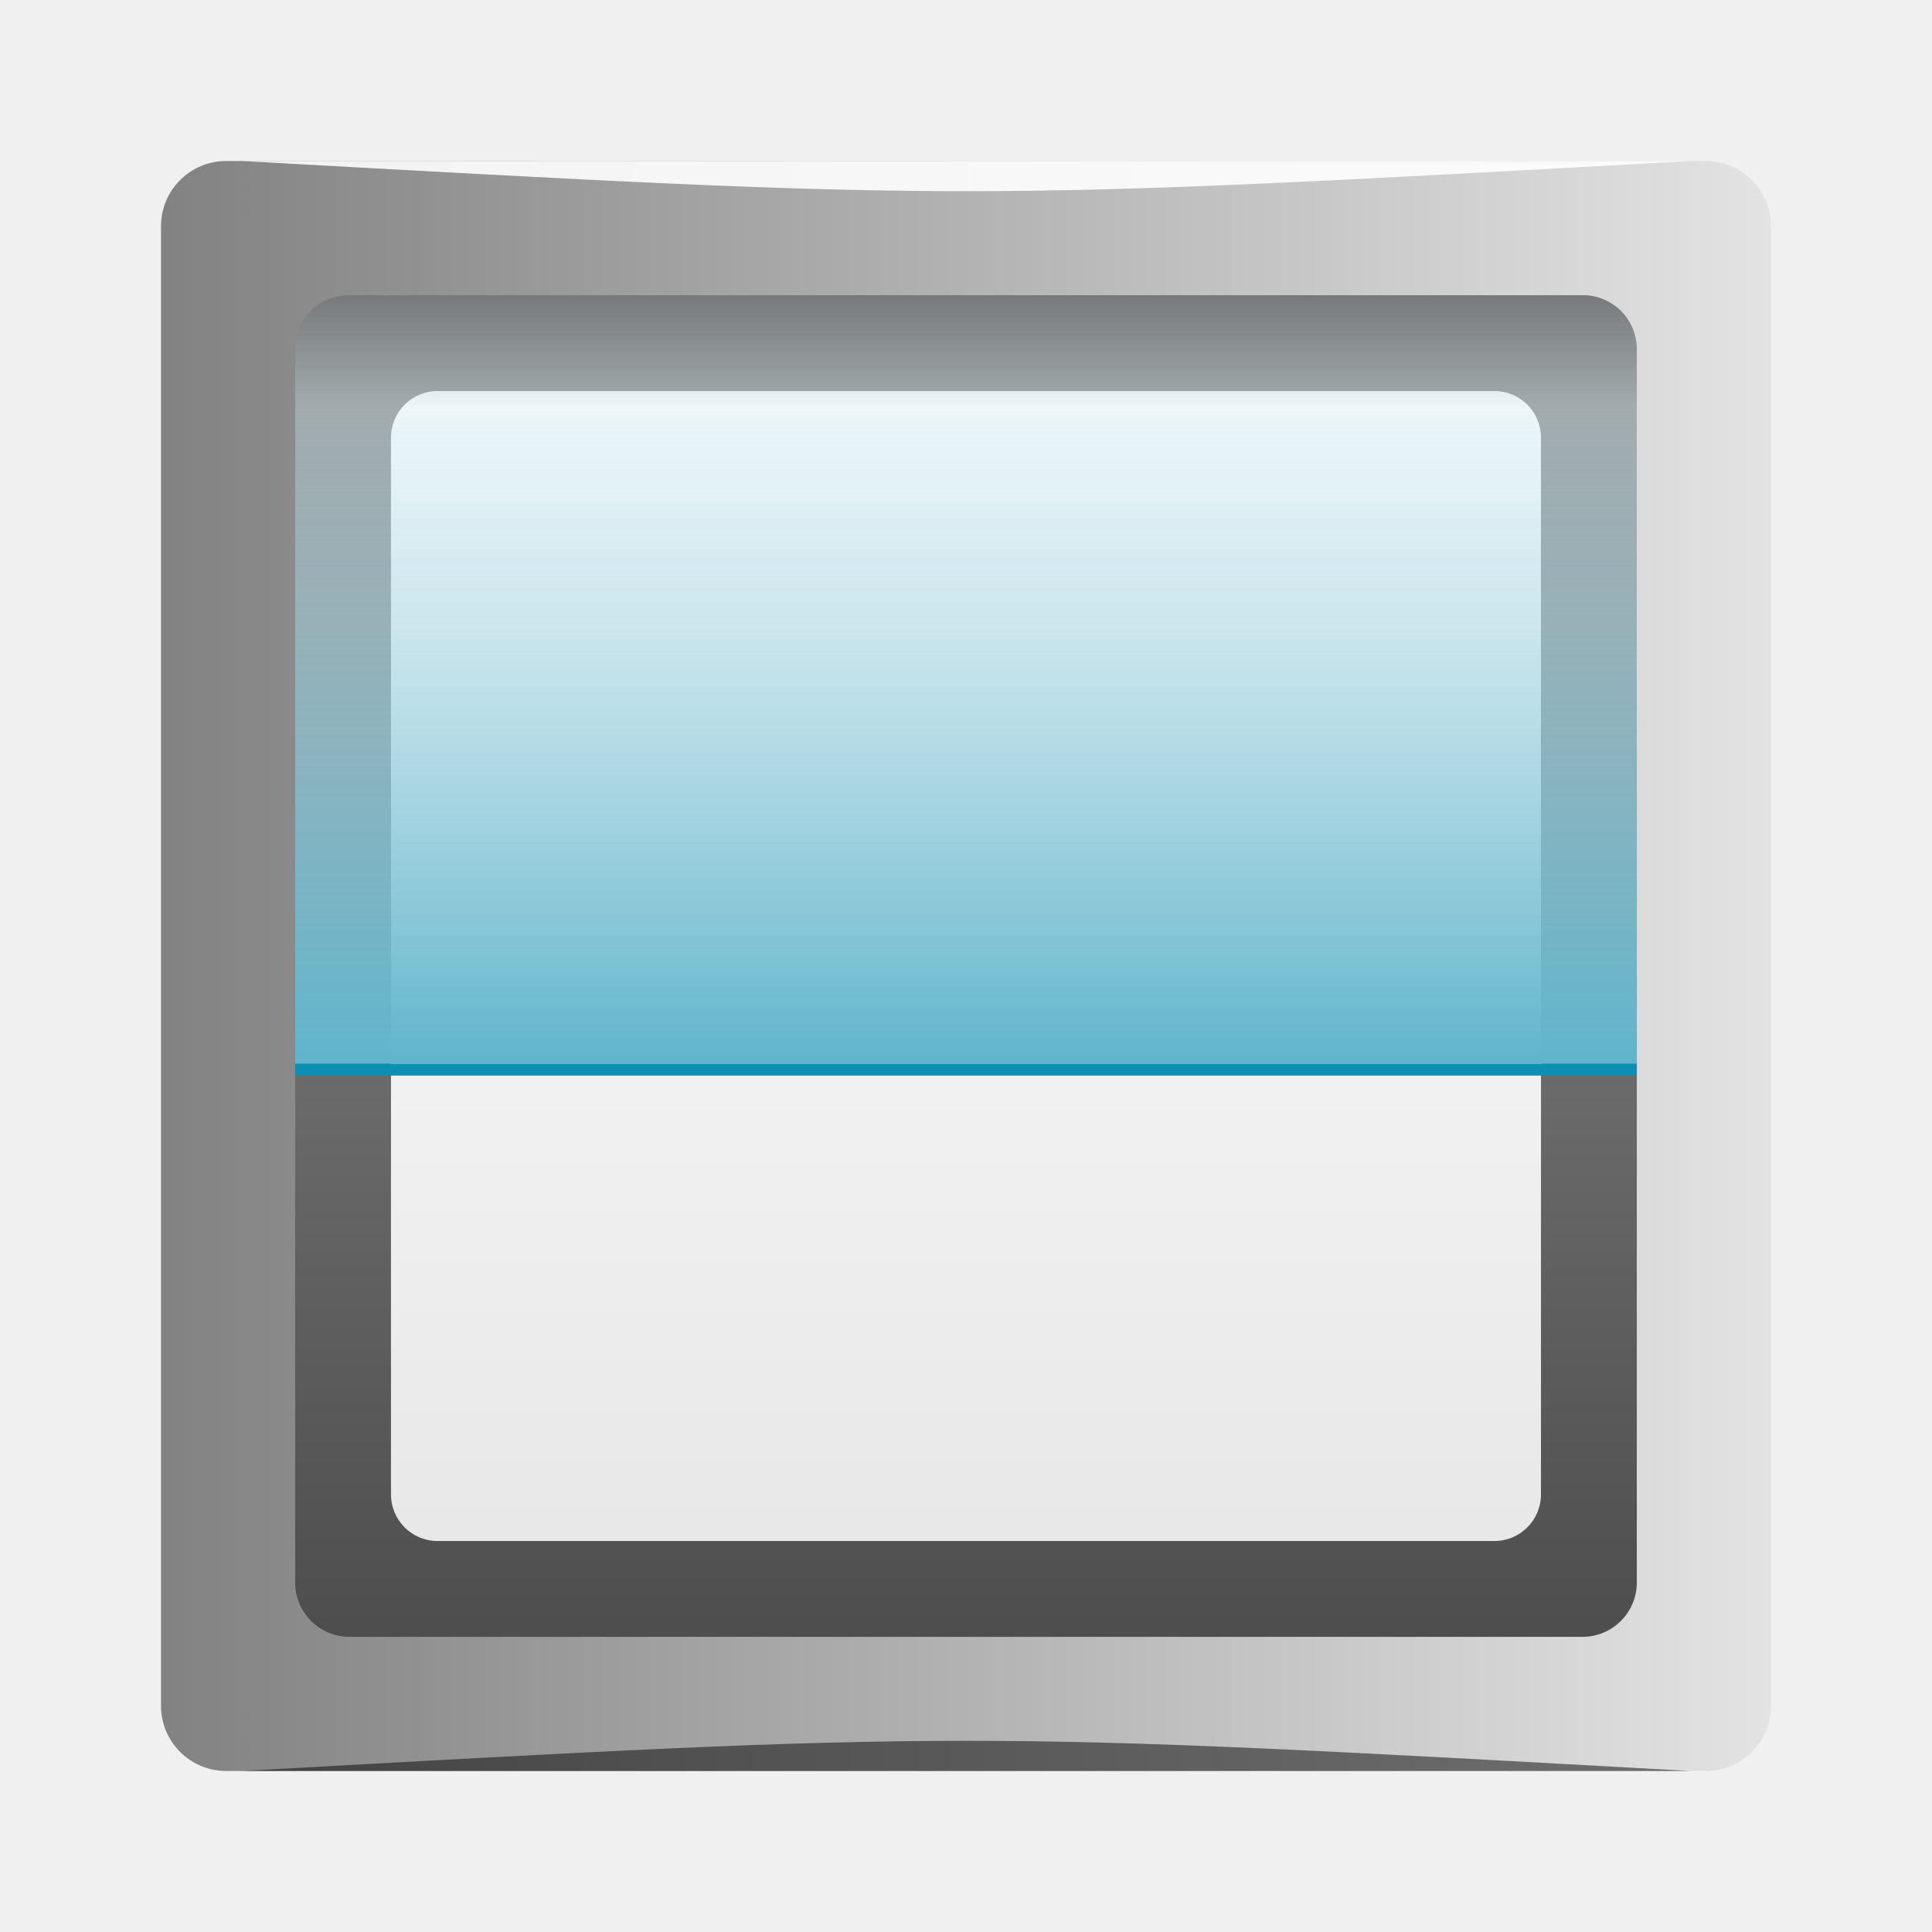
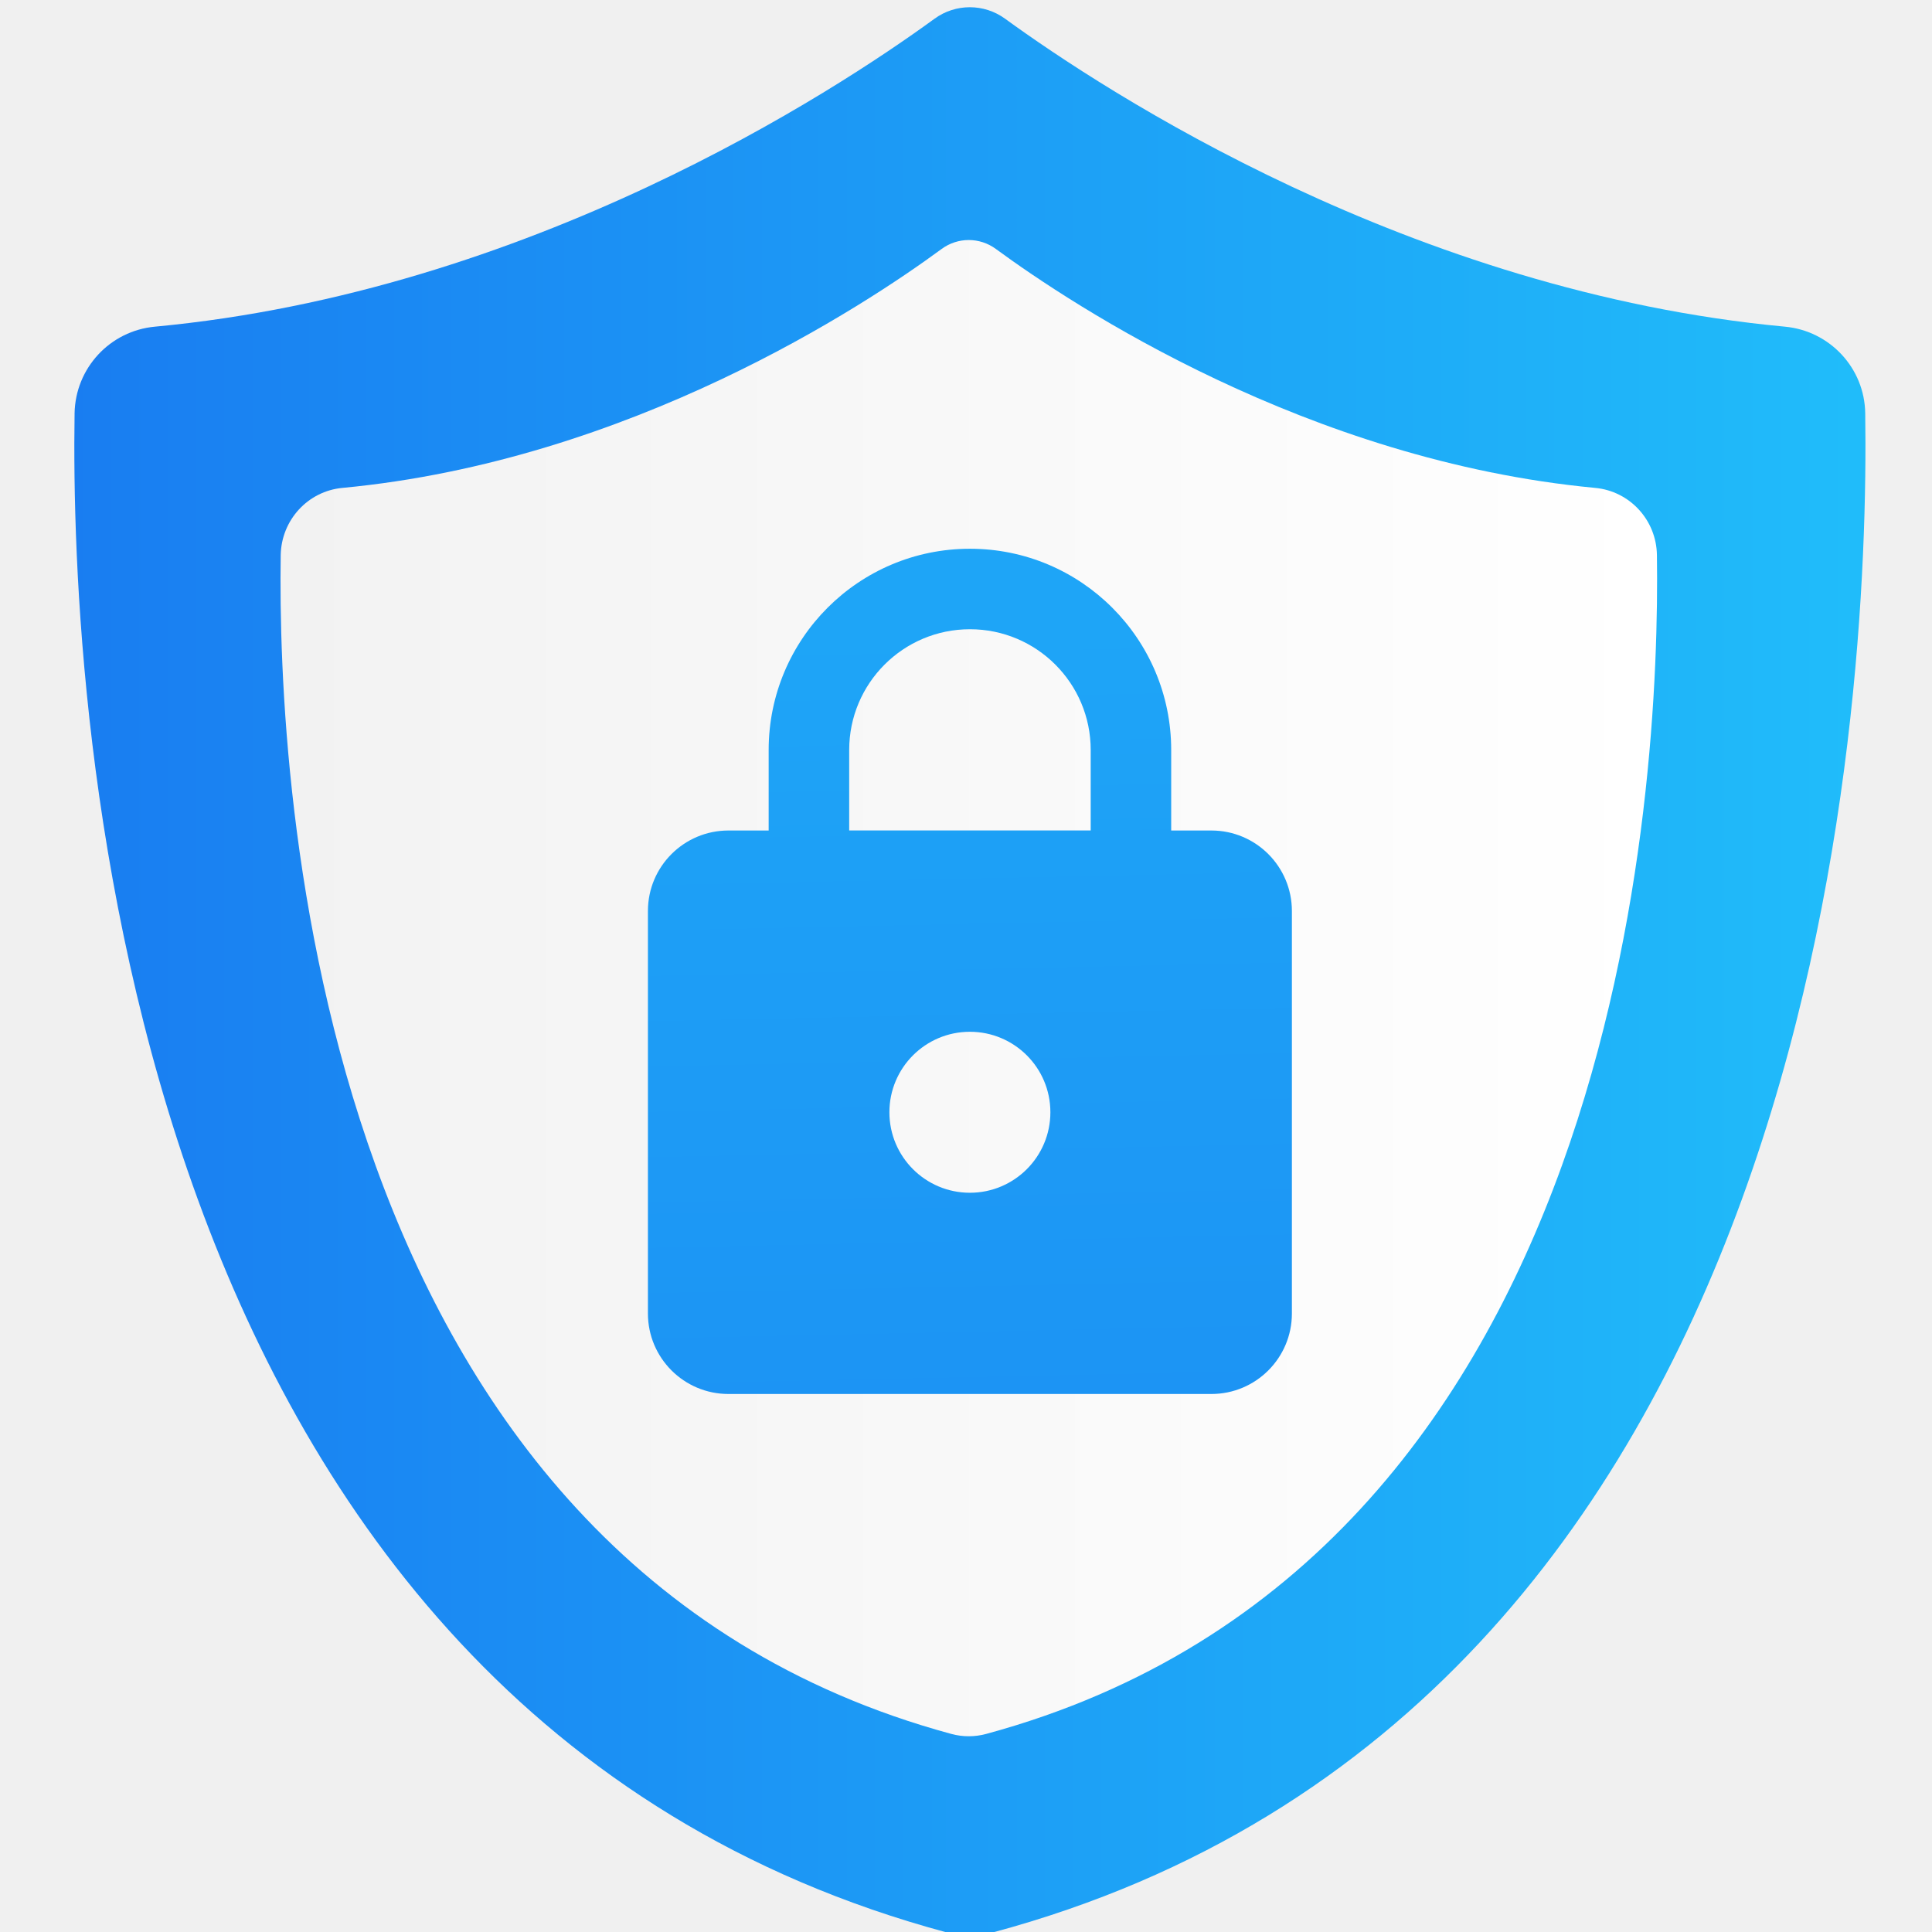
- <svg xmlns="http://www.w3.org/2000/svg" xmlns:xlink="http://www.w3.org/1999/xlink" width="48" height="48" id="svg2" version="1.1">
-   <defs id="defs4">
-     <linearGradient id="linearGradient16368">
-       <stop style="stop-color:#1a1a1a;stop-opacity:1;" offset="0" id="stop16370" />
-       <stop style="stop-color:#1a1a1a;stop-opacity:0;" offset="1" id="stop16372" />
-     </linearGradient>
-     <linearGradient id="linearGradient3795-1-6">
-       <stop style="stop-color:#4e4e4e;stop-opacity:1;" offset="0" id="stop1162" />
-       <stop style="stop-color:#939393;stop-opacity:1;" offset="1" id="stop1164" />
-     </linearGradient>
-     <linearGradient id="linearGradient1086">
-       <stop style="stop-color:#e8e8e8;stop-opacity:1" offset="0" id="stop1088" />
-       <stop style="stop-color:#ffffff;stop-opacity:1" offset="1" id="stop1090" />
-     </linearGradient>
-     <linearGradient id="linearGradient3021">
-       <stop style="stop-color:#60b5cc;stop-opacity:1;" offset="0" id="stop3023" />
-       <stop style="stop-color:#ffffff;stop-opacity:0" offset="1" id="stop3025" />
-     </linearGradient>
-     <linearGradient xlink:href="#linearGradient3795-1-6" id="linearGradient16335" gradientUnits="userSpaceOnUse" gradientTransform="matrix(0.875,0,0,0.875,2.999998,-128.5454)" x1="23.158" y1="-1052.018" x2="23.158" y2="-1004.456" />
-     <linearGradient xlink:href="#linearGradient1086" id="linearGradient16339" gradientUnits="userSpaceOnUse" gradientTransform="matrix(0.75,0,0,0.75,5.999998,-257.0906)" x1="23.158" y1="-1052.018" x2="23.158" y2="-1004.456" />
-     <linearGradient xlink:href="#linearGradient3021" id="linearGradient16343" gradientUnits="userSpaceOnUse" gradientTransform="matrix(1.068285,0,0,-0.6466312,-1.638853,-653.4369)" x1="23.158" y1="-1052.018" x2="23.158" y2="-1004.456" />
-     <linearGradient xlink:href="#linearGradient16368" id="linearGradient16374" x1="-4.372" y1="27.845" x2="6.505" y2="27.845" gradientUnits="userSpaceOnUse" />
-     <linearGradient xlink:href="#linearGradient16368" id="linearGradient16378" gradientUnits="userSpaceOnUse" x1="-4.372" y1="27.845" x2="6.505" y2="27.845" gradientTransform="matrix(-1,0,0,1,48,1004.362)" />
-     <linearGradient xlink:href="#linearGradient16368" id="linearGradient16384" gradientUnits="userSpaceOnUse" x1="-4.372" y1="27.845" x2="6.505" y2="27.845" gradientTransform="matrix(0,-1,1,0,0,1052.362)" />
-     <linearGradient xlink:href="#linearGradient16368" id="linearGradient16386" gradientUnits="userSpaceOnUse" gradientTransform="matrix(0,1,1,0,0,1004.362)" x1="-4.372" y1="27.845" x2="6.505" y2="27.845" />
-     <linearGradient id="linearGradient6390-9">
-       <stop style="stop-color:#828282;stop-opacity:1;" offset="0" id="stop6426-6" />
-       <stop id="stop6394-5" offset="1" style="stop-color:#e3e3e3;stop-opacity:1;" />
-     </linearGradient>
-     <linearGradient gradientTransform="translate(-384.5714,-504.5642)" y2="-495.714" x2="407.669" y1="-555.928" x1="407.669" gradientUnits="userSpaceOnUse" id="linearGradient3310" xlink:href="#linearGradient6390-9" />
-     <linearGradient xlink:href="#linearGradient16368" id="linearGradient3036" gradientUnits="userSpaceOnUse" gradientTransform="matrix(0,-0.952381,0.952381,0,1.142857,1051.219)" x1="-4.372" y1="27.845" x2="6.505" y2="27.845" />
-     <linearGradient xlink:href="#linearGradient16368" id="linearGradient3039" gradientUnits="userSpaceOnUse" gradientTransform="matrix(-0.952381,0,0,0.952381,46.85714,1005.505)" x1="-4.372" y1="27.845" x2="6.505" y2="27.845" />
-     <linearGradient xlink:href="#linearGradient16368" id="linearGradient3042" gradientUnits="userSpaceOnUse" x1="-4.372" y1="27.845" x2="6.505" y2="27.845" gradientTransform="matrix(0.952381,0,0,0.952381,1.142857,1005.505)" />
-     <linearGradient xlink:href="#linearGradient16368" id="linearGradient3045" gradientUnits="userSpaceOnUse" gradientTransform="matrix(0,0.7936515,0.7936515,0,4.952364,1009.315)" x1="-4.372" y1="27.845" x2="6.505" y2="27.845" />
-     <linearGradient xlink:href="#linearGradient3021" id="linearGradient3051" gradientUnits="userSpaceOnUse" gradientTransform="matrix(0.8478463,0,0,-0.5131999,3.651686,490.7135)" x1="23.158" y1="-1052.018" x2="23.158" y2="-1004.456" />
-     <linearGradient xlink:href="#linearGradient1086" id="linearGradient3060" gradientUnits="userSpaceOnUse" gradientTransform="matrix(0.5952386,0,0,0.5952386,9.714271,-416.2414)" x1="23.158" y1="-1052.018" x2="23.158" y2="-1004.456" />
-     <linearGradient xlink:href="#linearGradient3795-1-6" id="linearGradient3063" gradientUnits="userSpaceOnUse" gradientTransform="matrix(0.6944451,0,0,0.6944451,7.333316,-314.2212)" x1="23.158" y1="-1052.018" x2="23.158" y2="-1004.456" />
-     <linearGradient xlink:href="#linearGradient6390-9" id="linearGradient3065" gradientUnits="userSpaceOnUse" gradientTransform="matrix(0.8333341,0,0,0.8333341,-316.4765,-591.8635)" x1="384.571" y1="-523.798" x2="432.571" y2="-523.798" />
+ <svg xmlns="http://www.w3.org/2000/svg" xmlns:ns2="http://www.openswatchbook.org/uri/2009/osb" xmlns:xlink="http://www.w3.org/1999/xlink" width="48" height="48" id="svg5453" version="1.1">
+   <defs id="defs5455">
+     <linearGradient id="linearGradient1034">
+       <stop style="stop-color:#f2f2f2;stop-opacity:1" offset="0" id="stop1030" />
+       <stop style="stop-color:#ffffff;stop-opacity:1" offset="1" id="stop1032" />
+     </linearGradient>
+     <linearGradient id="linearGradient5017">
+       <stop style="stop-color:#1c94f4;stop-opacity:1" offset="0" id="stop5019" />
+       <stop style="stop-color:#1ea5f7;stop-opacity:1" offset="1" id="stop5021" />
+     </linearGradient>
+     <linearGradient id="linearGradient4143">
+       <stop id="stop4145" offset="0" style="stop-color:#197cf1;stop-opacity:1" />
+       <stop id="stop4147" offset="1" style="stop-color:#20bcfa;stop-opacity:1" />
+     </linearGradient>
+     <linearGradient xlink:href="#linearGradient4143" id="linearGradient4817" x1="487.742" y1="985.346" x2="493.509" y2="11.611" gradientUnits="userSpaceOnUse" />
+     <linearGradient xlink:href="#linearGradient4143" id="linearGradient4889" x1="34.902" y1="490.625" x2="946.349" y2="490.625" gradientUnits="userSpaceOnUse" />
+     <linearGradient ns2:paint="gradient" id="linearGradient4207">
+       <stop id="stop3371" offset="0" style="stop-color:#3498db;stop-opacity:1;" />
+       <stop id="stop3373" offset="1" style="stop-color:#3498db;stop-opacity:0;" />
+     </linearGradient>
+     <linearGradient xlink:href="#linearGradient4143" id="linearGradient4951" gradientUnits="userSpaceOnUse" x1="34.902" y1="490.625" x2="946.349" y2="490.625" />
+     <linearGradient xlink:href="#linearGradient4143" id="linearGradient4953" gradientUnits="userSpaceOnUse" x1="34.902" y1="490.625" x2="946.349" y2="490.625" />
+     <linearGradient xlink:href="#linearGradient4143" id="linearGradient4949" gradientUnits="userSpaceOnUse" x1="34.902" y1="490.625" x2="946.349" y2="490.625" />
+     <linearGradient xlink:href="#linearGradient4143" id="linearGradient4340" gradientUnits="userSpaceOnUse" x1="17.554" y1="487.887" x2="939.241" y2="487.883" />
+     <linearGradient xlink:href="#linearGradient4143" id="linearGradient4342" gradientUnits="userSpaceOnUse" x1="34.902" y1="490.625" x2="946.349" y2="490.625" />
+     <linearGradient gradientUnits="userSpaceOnUse" y2="490.625" x2="946.349" y1="490.625" x1="34.902" id="linearGradient4400" xlink:href="#linearGradient4143" />
+     <linearGradient y2="490.625" x2="946.349" y1="490.625" x1="34.902" gradientUnits="userSpaceOnUse" id="linearGradient4402" xlink:href="#linearGradient4143" />
+     <linearGradient y2="490.625" x2="946.349" y1="490.625" x1="34.902" gradientUnits="userSpaceOnUse" id="linearGradient4404" xlink:href="#linearGradient4143" />
+     <linearGradient y2="490.625" x2="946.349" y1="490.625" x1="34.902" gradientUnits="userSpaceOnUse" id="linearGradient4406" xlink:href="#linearGradient4143" />
+     <linearGradient y2="490.625" x2="946.349" y1="490.625" x1="34.902" gradientUnits="userSpaceOnUse" id="linearGradient4408" xlink:href="#linearGradient4143" />
+     <linearGradient id="linearGradient4851">
+       <stop style="stop-color:#474a4d;stop-opacity:1" offset="0" id="stop4853" />
+       <stop style="stop-color:#a5aaae;stop-opacity:1" offset="1" id="stop4855" />
+     </linearGradient>
+     <linearGradient id="linearGradient5263">
+       <stop offset="0" style="stop-color:#a0d5ff;stop-opacity:1" id="stop5265" />
+       <stop offset="1" style="stop-color:#a0d5ff;stop-opacity:1" id="stop5267" />
+     </linearGradient>
+     <clipPath id="clipPath4458">
+       <path d="m 69.626,12.145 -0.052,0 c -22.727,-0.292 -46.472,4.077 -46.709,4.122 -2.424,0.451 -4.946,2.974 -5.397,5.397 -0.044,0.237 -4.414,23.983 -4.122,46.71 -0.292,22.777 4.078,46.523 4.122,46.761 0.451,2.423 2.974,4.945 5.398,5.398 0.237,0.044 23.982,4.413 46.709,4.121 22.779,0.292 46.524,-4.077 46.761,-4.121 2.423,-0.452 4.946,-2.976 5.398,-5.399 0.044,-0.236 4.413,-23.981 4.121,-46.709 0.292,-22.777 -4.077,-46.523 -4.121,-46.761 -0.453,-2.423 -2.976,-4.946 -5.398,-5.397 -0.238,-0.045 -23.984,-4.414 -46.71,-4.122 z" id="use4460" />
+     </clipPath>
+     <linearGradient id="linearGradient4237">
+       <stop offset="0" style="stop-color:#ff594d;stop-opacity:1" id="stop4239" />
+       <stop offset="1" style="stop-color:#ff7f76;stop-opacity:1" id="stop4241" />
+     </linearGradient>
+     <linearGradient id="linearGradient4210">
+       <stop id="stop4212" style="stop-color:#ff584c;stop-opacity:1" offset="0" />
+       <stop id="stop4214" style="stop-color:#ff8077;stop-opacity:1" offset="1" />
+     </linearGradient>
+     <linearGradient id="linearGradient4179">
+       <stop offset="0" style="stop-color:#ffee5e;stop-opacity:1" id="stop4181" />
+       <stop offset="1" style="stop-color:#feff8b;stop-opacity:1" id="stop4183" />
+     </linearGradient>
+     <linearGradient id="linearGradient4210-3">
+       <stop offset="0" style="stop-color:#ffce69;stop-opacity:1" id="stop4212-1" />
+       <stop offset="1" style="stop-color:#ffce54;stop-opacity:1" id="stop4214-6" />
+     </linearGradient>
+     <linearGradient id="linearGradient4237-0">
+       <stop id="stop4239-8" style="stop-color:#ffee5e;stop-opacity:1" offset="0" />
+       <stop id="stop4241-9" style="stop-color:#feff9f;stop-opacity:1" offset="1" />
+     </linearGradient>
+     <linearGradient id="linearGradient4237-2">
+       <stop id="stop4239-7" style="stop-color:#ffa0a6;stop-opacity:1" offset="0" />
+       <stop id="stop4241-2" style="stop-color:#ffa0a5;stop-opacity:1" offset="1" />
+     </linearGradient>
+     <linearGradient id="linearGradient8311">
+       <stop offset="0" style="stop-color:#ce89ff;stop-opacity:1" id="stop8313" />
+       <stop offset="1" style="stop-color:#e898ff;stop-opacity:1" id="stop8315" />
+     </linearGradient>
+     <linearGradient id="linearGradient4237-8">
+       <stop id="stop4239-2" style="stop-color:#cf8aff;stop-opacity:1" offset="0" />
+       <stop id="stop4241-3" style="stop-color:#eaa0ff;stop-opacity:1" offset="1" />
+     </linearGradient>
+     <linearGradient id="linearGradient8311-3">
+       <stop offset="0" style="stop-color:#ffcc6b;stop-opacity:1" id="stop8313-0" />
+       <stop offset="1" style="stop-color:#ffcf98;stop-opacity:1" id="stop8315-1" />
+     </linearGradient>
+     <linearGradient id="linearGradient4237-3">
+       <stop id="stop4239-0" style="stop-color:#ffcc6e;stop-opacity:1" offset="0" />
+       <stop id="stop4241-7" style="stop-color:#ffe4a0;stop-opacity:1" offset="1" />
+     </linearGradient>
+     <linearGradient id="linearGradient8311-31">
+       <stop offset="0" style="stop-color:#f089ff;stop-opacity:1" id="stop8313-2" />
+       <stop offset="1" style="stop-color:#ffadea;stop-opacity:1" id="stop8315-6" />
+     </linearGradient>
+     <linearGradient id="linearGradient4237-6">
+       <stop id="stop4239-22" style="stop-color:#f18bfe;stop-opacity:1" offset="0" />
+       <stop id="stop4241-0" style="stop-color:#fcc3ff;stop-opacity:1" offset="1" />
+     </linearGradient>
+     <linearGradient id="linearGradient8467">
+       <stop id="stop8469" style="stop-color:#b9b9b9;stop-opacity:1" offset="0" />
+       <stop id="stop8471" style="stop-color:#d1d1d1;stop-opacity:1" offset="1" />
+     </linearGradient>
+     <linearGradient id="linearGradient8311-5">
+       <stop offset="0" style="stop-color:#b9b9b9;stop-opacity:1" id="stop8313-7" />
+       <stop offset="1" style="stop-color:#d2d2d2;stop-opacity:1" id="stop8315-3" />
+     </linearGradient>
+     <linearGradient id="linearGradient4237-4">
+       <stop id="stop4239-9" style="stop-color:#bababa;stop-opacity:1" offset="0" />
+       <stop id="stop4241-37" style="stop-color:#c8c8c8;stop-opacity:1" offset="1" />
+     </linearGradient>
+     <linearGradient id="linearGradient8467-7">
+       <stop id="stop8469-4" style="stop-color:#3ec896;stop-opacity:1" offset="0" />
+       <stop id="stop8471-7" style="stop-color:#66d9af;stop-opacity:1" offset="1" />
+     </linearGradient>
+     <linearGradient id="linearGradient8311-1">
+       <stop offset="0" style="stop-color:#494949;stop-opacity:1" id="stop8313-9" />
+       <stop offset="1" style="stop-color:#616774;stop-opacity:1" id="stop8315-5" />
+     </linearGradient>
+     <linearGradient id="linearGradient-1" y2="116.694" x2="209.957" y1="0" x1="209.957" gradientTransform="scale(1.128802,0.8858951)" gradientUnits="userSpaceOnUse">
+       <stop id="stop4884" offset="0%" stop-color="#A7A7A7" />
+       <stop id="stop4886" offset="100%" stop-color="#8D8D8D" />
+     </linearGradient>
+     <linearGradient id="linearGradient-2" y2="105.4" x2="193" y1="411.584" x1="193" gradientTransform="scale(1.227981,0.8143451)" gradientUnits="userSpaceOnUse">
+       <stop id="stop4889" offset="0%" stop-color="#707070" />
+       <stop id="stop4891" offset="100%" stop-color="#ABABAB" />
+     </linearGradient>
+     <linearGradient id="linearGradient-3" y2="457.423" x2="193" y1="70.609" x1="193" gradientTransform="scale(1.227981,0.8143451)" gradientUnits="userSpaceOnUse">
+       <stop id="stop4894" offset="0%" stop-opacity="0" stop-color="#000000" />
+       <stop id="stop4896" offset="100%" stop-opacity="0.19" stop-color="#000000" />
+     </linearGradient>
+     <linearGradient id="linearGradient4232">
+       <stop style="stop-color:#333333;stop-opacity:1" offset="0" id="stop4234" />
+       <stop style="stop-color:#353535;stop-opacity:1" offset="1" id="stop4236" />
+     </linearGradient>
+     <linearGradient id="linearGradient4172">
+       <stop id="stop4174" offset="0" style="stop-color:#3dc796;stop-opacity:1" />
+       <stop id="stop4176" offset="1" style="stop-color:#57d68d;stop-opacity:1" />
+     </linearGradient>
+     <linearGradient id="linearGradient4233">
+       <stop style="stop-color:#212121;stop-opacity:1" offset="0" id="stop4235" />
+       <stop style="stop-color:#1d2022;stop-opacity:0" offset="1" id="stop4237" />
+     </linearGradient>
+     <linearGradient id="linearGradient8467-6">
+       <stop id="stop8469-5" style="stop-color:#56d8d1;stop-opacity:1" offset="0" />
+       <stop id="stop8471-8" style="stop-color:#9df7ee;stop-opacity:1" offset="1" />
+     </linearGradient>
+     <linearGradient id="linearGradient8311-10">
+       <stop offset="0" style="stop-color:#55d8d1;stop-opacity:1" id="stop8313-3" />
+       <stop offset="1" style="stop-color:#66efe7;stop-opacity:1" id="stop8315-8" />
+     </linearGradient>
+     <linearGradient id="linearGradient8467-8">
+       <stop id="stop8469-9" style="stop-color:#dea679;stop-opacity:1" offset="0" />
+       <stop id="stop8471-2" style="stop-color:#f7d19d;stop-opacity:1" offset="1" />
+     </linearGradient>
+     <linearGradient id="linearGradient8311-0">
+       <stop offset="0" style="stop-color:#dda579;stop-opacity:1" id="stop8313-90" />
+       <stop offset="1" style="stop-color:#f3bc87;stop-opacity:1" id="stop8315-88" />
+     </linearGradient>
+     <linearGradient id="linearGradient8467-2">
+       <stop id="stop8469-6" style="stop-color:#5fa4d5;stop-opacity:1" offset="0" />
+       <stop id="stop8471-5" style="stop-color:#9dc9f7;stop-opacity:1" offset="1" />
+     </linearGradient>
+     <linearGradient id="linearGradient8311-06">
+       <stop offset="0" style="stop-color:#5fa3d4;stop-opacity:1" id="stop8313-6" />
+       <stop offset="1" style="stop-color:#6bb9ff;stop-opacity:1" id="stop8315-2" />
+     </linearGradient>
+     <clipPath id="clipPath4458-7">
+       <path d="m 69.626,12.145 -0.052,0 c -22.727,-0.292 -46.472,4.077 -46.709,4.122 -2.424,0.451 -4.946,2.974 -5.397,5.397 -0.044,0.237 -4.414,23.983 -4.122,46.71 -0.292,22.777 4.078,46.523 4.122,46.761 0.451,2.423 2.974,4.945 5.398,5.398 0.237,0.044 23.982,4.413 46.709,4.121 22.779,0.292 46.524,-4.077 46.761,-4.121 2.423,-0.452 4.946,-2.976 5.398,-5.399 0.044,-0.236 4.413,-23.981 4.121,-46.709 0.292,-22.777 -4.077,-46.523 -4.121,-46.761 -0.453,-2.423 -2.976,-4.946 -5.398,-5.397 -0.238,-0.045 -23.984,-4.414 -46.71,-4.122 z" id="use4460-2" style="fill:url(#linearGradient4580);fill-opacity:1" />
+     </clipPath>
+     <linearGradient id="linearGradient5263-5">
+       <stop id="stop5265-4" style="stop-color:#ffffff;stop-opacity:0" offset="0" />
+       <stop id="stop5267-0" style="stop-color:#d5edff;stop-opacity:1" offset="1" />
+     </linearGradient>
+     <clipPath id="clipPath4458-4">
+       <path id="use4460-26" d="m 69.626,12.145 -0.052,0 c -22.727,-0.292 -46.472,4.077 -46.709,4.122 -2.424,0.451 -4.946,2.974 -5.397,5.397 -0.044,0.237 -4.414,23.983 -4.122,46.71 -0.292,22.777 4.078,46.523 4.122,46.761 0.451,2.423 2.974,4.945 5.398,5.398 0.237,0.044 23.982,4.413 46.709,4.121 22.779,0.292 46.524,-4.077 46.761,-4.121 2.423,-0.452 4.946,-2.976 5.398,-5.399 0.044,-0.236 4.413,-23.981 4.121,-46.709 0.292,-22.777 -4.077,-46.523 -4.121,-46.761 -0.453,-2.423 -2.976,-4.946 -5.398,-5.397 -0.238,-0.045 -23.984,-4.414 -46.71,-4.122 z" />
+     </clipPath>
+     <clipPath id="clipPath4458-7-1">
+       <path d="m 69.626,12.145 -0.052,0 c -22.727,-0.292 -46.472,4.077 -46.709,4.122 -2.424,0.451 -4.946,2.974 -5.397,5.397 -0.044,0.237 -4.414,23.983 -4.122,46.71 -0.292,22.777 4.078,46.523 4.122,46.761 0.451,2.423 2.974,4.945 5.398,5.398 0.237,0.044 23.982,4.413 46.709,4.121 22.779,0.292 46.524,-4.077 46.761,-4.121 2.423,-0.452 4.946,-2.976 5.398,-5.399 0.044,-0.236 4.413,-23.981 4.121,-46.709 0.292,-22.777 -4.077,-46.523 -4.121,-46.761 -0.453,-2.423 -2.976,-4.946 -5.398,-5.397 -0.238,-0.045 -23.984,-4.414 -46.71,-4.122 z" id="use4460-2-2" />
+     </clipPath>
+     <clipPath id="clipPath4458-7-5">
+       <path d="m 69.626,12.145 -0.052,0 c -22.727,-0.292 -46.472,4.077 -46.709,4.122 -2.424,0.451 -4.946,2.974 -5.397,5.397 -0.044,0.237 -4.414,23.983 -4.122,46.71 -0.292,22.777 4.078,46.523 4.122,46.761 0.451,2.423 2.974,4.945 5.398,5.398 0.237,0.044 23.982,4.413 46.709,4.121 22.779,0.292 46.524,-4.077 46.761,-4.121 2.423,-0.452 4.946,-2.976 5.398,-5.399 0.044,-0.236 4.413,-23.981 4.121,-46.709 0.292,-22.777 -4.077,-46.523 -4.121,-46.761 -0.453,-2.423 -2.976,-4.946 -5.398,-5.397 -0.238,-0.045 -23.984,-4.414 -46.71,-4.122 z" id="use4460-2-5" />
+     </clipPath>
+     <linearGradient id="linearGradient4422">
+       <stop style="stop-color:#197ff1;stop-opacity:1" offset="0" id="stop4424" />
+       <stop style="stop-color:#21c6fb;stop-opacity:1" offset="1" id="stop4426" />
+     </linearGradient>
+     <linearGradient id="linearGradient4256">
+       <stop id="stop4258" offset="0" style="stop-color:#8cbdf8;stop-opacity:1;" />
+       <stop id="stop4260" offset="1" style="stop-color:#d5e8ff;stop-opacity:1;" />
+     </linearGradient>
+     <linearGradient id="linearGradient4232-2">
+       <stop id="stop4234-0" offset="0" style="stop-color:#3889e9;stop-opacity:1" />
+       <stop id="stop4236-5" offset="1" style="stop-color:#5ea5fb;stop-opacity:1" />
+     </linearGradient>
+     <clipPath id="clipPath4458-34">
+       <path d="m 69.626,12.145 -0.052,0 c -22.727,-0.292 -46.472,4.077 -46.709,4.122 -2.424,0.451 -4.946,2.974 -5.397,5.397 -0.044,0.237 -4.414,23.983 -4.122,46.71 -0.292,22.777 4.078,46.523 4.122,46.761 0.451,2.423 2.974,4.945 5.398,5.398 0.237,0.044 23.982,4.413 46.709,4.121 22.779,0.292 46.524,-4.077 46.761,-4.121 2.423,-0.452 4.946,-2.976 5.398,-5.399 0.044,-0.236 4.413,-23.981 4.121,-46.709 0.292,-22.777 -4.077,-46.523 -4.121,-46.761 -0.453,-2.423 -2.976,-4.946 -5.398,-5.397 -0.238,-0.045 -23.984,-4.414 -46.71,-4.122 z" id="use4460-4" />
+     </clipPath>
+     <linearGradient id="linearGradient8467-5">
+       <stop id="stop8469-7" style="stop-color:#d3d3d3;stop-opacity:1" offset="0" />
+       <stop id="stop8471-0" style="stop-color:#fcf9f9;stop-opacity:1" offset="1" />
+     </linearGradient>
+     <linearGradient id="linearGradient4232-7">
+       <stop style="stop-color:#373a3d;stop-opacity:1" offset="0" id="stop4234-6" />
+       <stop style="stop-color:#727273;stop-opacity:1" offset="1" id="stop4236-2" />
+     </linearGradient>
+     <linearGradient id="linearGradient4422-5">
+       <stop style="stop-color:#2971c3;stop-opacity:1" offset="0" id="stop4424-7" />
+       <stop style="stop-color:#5ea5fb;stop-opacity:1" offset="1" id="stop4426-6" />
+     </linearGradient>
+     <clipPath id="clipPath4458-3">
+       <path d="m 69.626,12.145 -0.052,0 c -22.727,-0.292 -46.472,4.077 -46.709,4.122 -2.424,0.451 -4.946,2.974 -5.397,5.397 -0.044,0.237 -4.414,23.983 -4.122,46.71 -0.292,22.777 4.078,46.523 4.122,46.761 0.451,2.423 2.974,4.945 5.398,5.398 0.237,0.044 23.982,4.413 46.709,4.121 22.779,0.292 46.524,-4.077 46.761,-4.121 2.423,-0.452 4.946,-2.976 5.398,-5.399 0.044,-0.236 4.413,-23.981 4.121,-46.709 0.292,-22.777 -4.077,-46.523 -4.121,-46.761 -0.453,-2.423 -2.976,-4.946 -5.398,-5.397 -0.238,-0.045 -23.984,-4.414 -46.71,-4.122 z" id="use4460-7" />
+     </clipPath>
+     <clipPath id="clipPath4458-6">
+       <path d="m 69.626,12.145 -0.052,0 c -22.727,-0.292 -46.472,4.077 -46.709,4.122 -2.424,0.451 -4.946,2.974 -5.397,5.397 -0.044,0.237 -4.414,23.983 -4.122,46.71 -0.292,22.777 4.078,46.523 4.122,46.761 0.451,2.423 2.974,4.945 5.398,5.398 0.237,0.044 23.982,4.413 46.709,4.121 22.779,0.292 46.524,-4.077 46.761,-4.121 2.423,-0.452 4.946,-2.976 5.398,-5.399 0.044,-0.236 4.413,-23.981 4.121,-46.709 0.292,-22.777 -4.077,-46.523 -4.121,-46.761 -0.453,-2.423 -2.976,-4.946 -5.398,-5.397 -0.238,-0.045 -23.984,-4.414 -46.71,-4.122 z" id="use4460-3" />
+     </clipPath>
+     <clipPath id="clipPath4458-7-18">
+       <path style="fill:url(#linearGradient4580);fill-opacity:1" id="use4460-2-3" d="m 69.626,12.145 -0.052,0 c -22.727,-0.292 -46.472,4.077 -46.709,4.122 -2.424,0.451 -4.946,2.974 -5.397,5.397 -0.044,0.237 -4.414,23.983 -4.122,46.71 -0.292,22.777 4.078,46.523 4.122,46.761 0.451,2.423 2.974,4.945 5.398,5.398 0.237,0.044 23.982,4.413 46.709,4.121 22.779,0.292 46.524,-4.077 46.761,-4.121 2.423,-0.452 4.946,-2.976 5.398,-5.399 0.044,-0.236 4.413,-23.981 4.121,-46.709 0.292,-22.777 -4.077,-46.523 -4.121,-46.761 -0.453,-2.423 -2.976,-4.946 -5.398,-5.397 -0.238,-0.045 -23.984,-4.414 -46.71,-4.122 z" />
+     </clipPath>
+     <linearGradient xlink:href="#linearGradient8467" id="linearGradient4580" gradientUnits="userSpaceOnUse" x1="398.31" y1="538.997" x2="409.334" y2="538.997" />
+     <clipPath id="clipPath4458-4-2">
+       <path id="use4460-26-4" d="m 69.626,12.145 -0.052,0 c -22.727,-0.292 -46.472,4.077 -46.709,4.122 -2.424,0.451 -4.946,2.974 -5.397,5.397 -0.044,0.237 -4.414,23.983 -4.122,46.71 -0.292,22.777 4.078,46.523 4.122,46.761 0.451,2.423 2.974,4.945 5.398,5.398 0.237,0.044 23.982,4.413 46.709,4.121 22.779,0.292 46.524,-4.077 46.761,-4.121 2.423,-0.452 4.946,-2.976 5.398,-5.399 0.044,-0.236 4.413,-23.981 4.121,-46.709 0.292,-22.777 -4.077,-46.523 -4.121,-46.761 -0.453,-2.423 -2.976,-4.946 -5.398,-5.397 -0.238,-0.045 -23.984,-4.414 -46.71,-4.122 z" />
+     </clipPath>
+     <clipPath id="clipPath4458-7-1-5">
+       <path d="m 69.626,12.145 -0.052,0 c -22.727,-0.292 -46.472,4.077 -46.709,4.122 -2.424,0.451 -4.946,2.974 -5.397,5.397 -0.044,0.237 -4.414,23.983 -4.122,46.71 -0.292,22.777 4.078,46.523 4.122,46.761 0.451,2.423 2.974,4.945 5.398,5.398 0.237,0.044 23.982,4.413 46.709,4.121 22.779,0.292 46.524,-4.077 46.761,-4.121 2.423,-0.452 4.946,-2.976 5.398,-5.399 0.044,-0.236 4.413,-23.981 4.121,-46.709 0.292,-22.777 -4.077,-46.523 -4.121,-46.761 -0.453,-2.423 -2.976,-4.946 -5.398,-5.397 -0.238,-0.045 -23.984,-4.414 -46.71,-4.122 z" id="use4460-2-2-8" />
+     </clipPath>
+     <clipPath id="clipPath4458-7-5-6">
+       <path d="m 69.626,12.145 -0.052,0 c -22.727,-0.292 -46.472,4.077 -46.709,4.122 -2.424,0.451 -4.946,2.974 -5.397,5.397 -0.044,0.237 -4.414,23.983 -4.122,46.71 -0.292,22.777 4.078,46.523 4.122,46.761 0.451,2.423 2.974,4.945 5.398,5.398 0.237,0.044 23.982,4.413 46.709,4.121 22.779,0.292 46.524,-4.077 46.761,-4.121 2.423,-0.452 4.946,-2.976 5.398,-5.399 0.044,-0.236 4.413,-23.981 4.121,-46.709 0.292,-22.777 -4.077,-46.523 -4.121,-46.761 -0.453,-2.423 -2.976,-4.946 -5.398,-5.397 -0.238,-0.045 -23.984,-4.414 -46.71,-4.122 z" id="use4460-2-5-7" />
+     </clipPath>
+     <linearGradient xlink:href="#linearGradient4851" id="linearGradient4588" x1="400.571" y1="548.798" x2="400.571" y2="543.798" gradientUnits="userSpaceOnUse" />
+     <clipPath id="clipPath4458-34-3">
+       <path d="m 69.626,12.145 -0.052,0 c -22.727,-0.292 -46.472,4.077 -46.709,4.122 -2.424,0.451 -4.946,2.974 -5.397,5.397 -0.044,0.237 -4.414,23.983 -4.122,46.71 -0.292,22.777 4.078,46.523 4.122,46.761 0.451,2.423 2.974,4.945 5.398,5.398 0.237,0.044 23.982,4.413 46.709,4.121 22.779,0.292 46.524,-4.077 46.761,-4.121 2.423,-0.452 4.946,-2.976 5.398,-5.399 0.044,-0.236 4.413,-23.981 4.121,-46.709 0.292,-22.777 -4.077,-46.523 -4.121,-46.761 -0.453,-2.423 -2.976,-4.946 -5.398,-5.397 -0.238,-0.045 -23.984,-4.414 -46.71,-4.122 z" id="use4460-4-9" />
+     </clipPath>
+     <clipPath id="clipPath4458-3-8">
+       <path d="m 69.626,12.145 -0.052,0 c -22.727,-0.292 -46.472,4.077 -46.709,4.122 -2.424,0.451 -4.946,2.974 -5.397,5.397 -0.044,0.237 -4.414,23.983 -4.122,46.71 -0.292,22.777 4.078,46.523 4.122,46.761 0.451,2.423 2.974,4.945 5.398,5.398 0.237,0.044 23.982,4.413 46.709,4.121 22.779,0.292 46.524,-4.077 46.761,-4.121 2.423,-0.452 4.946,-2.976 5.398,-5.399 0.044,-0.236 4.413,-23.981 4.121,-46.709 0.292,-22.777 -4.077,-46.523 -4.121,-46.761 -0.453,-2.423 -2.976,-4.946 -5.398,-5.397 -0.238,-0.045 -23.984,-4.414 -46.71,-4.122 z" id="use4460-7-3" />
+     </clipPath>
+     <clipPath id="clipPath4458-8">
+       <path d="m 69.626,12.145 -0.052,0 c -22.727,-0.292 -46.472,4.077 -46.709,4.122 -2.424,0.451 -4.946,2.974 -5.397,5.397 -0.044,0.237 -4.414,23.983 -4.122,46.71 -0.292,22.777 4.078,46.523 4.122,46.761 0.451,2.423 2.974,4.945 5.398,5.398 0.237,0.044 23.982,4.413 46.709,4.121 22.779,0.292 46.524,-4.077 46.761,-4.121 2.423,-0.452 4.946,-2.976 5.398,-5.399 0.044,-0.236 4.413,-23.981 4.121,-46.709 0.292,-22.777 -4.077,-46.523 -4.121,-46.761 -0.453,-2.423 -2.976,-4.946 -5.398,-5.397 -0.238,-0.045 -23.984,-4.414 -46.71,-4.122 z" id="use4460-9" />
+     </clipPath>
+     <linearGradient id="linearGradient4227">
+       <stop id="stop4229" style="stop-color:#2e3436;stop-opacity:1" offset="0" />
+       <stop id="stop4231" style="stop-color:#555753;stop-opacity:1" offset="1" />
+     </linearGradient>
+     <clipPath id="clipPath4458-73">
+       <path id="use4460-0" d="m 69.626,12.145 -0.052,0 c -22.727,-0.292 -46.472,4.077 -46.709,4.122 -2.424,0.451 -4.946,2.974 -5.397,5.397 -0.044,0.237 -4.414,23.983 -4.122,46.71 -0.292,22.777 4.078,46.523 4.122,46.761 0.451,2.423 2.974,4.945 5.398,5.398 0.237,0.044 23.982,4.413 46.709,4.121 22.779,0.292 46.524,-4.077 46.761,-4.121 2.423,-0.452 4.946,-2.976 5.398,-5.399 0.044,-0.236 4.413,-23.981 4.121,-46.709 0.292,-22.777 -4.077,-46.523 -4.121,-46.761 -0.453,-2.423 -2.976,-4.946 -5.398,-5.397 -0.238,-0.045 -23.984,-4.414 -46.71,-4.122 z" />
+     </clipPath>
+     <clipPath id="clipPath4458-7-50">
+       <path d="m 69.626,12.145 -0.052,0 c -22.727,-0.292 -46.472,4.077 -46.709,4.122 -2.424,0.451 -4.946,2.974 -5.397,5.397 -0.044,0.237 -4.414,23.983 -4.122,46.71 -0.292,22.777 4.078,46.523 4.122,46.761 0.451,2.423 2.974,4.945 5.398,5.398 0.237,0.044 23.982,4.413 46.709,4.121 22.779,0.292 46.524,-4.077 46.761,-4.121 2.423,-0.452 4.946,-2.976 5.398,-5.399 0.044,-0.236 4.413,-23.981 4.121,-46.709 0.292,-22.777 -4.077,-46.523 -4.121,-46.761 -0.453,-2.423 -2.976,-4.946 -5.398,-5.397 -0.238,-0.045 -23.984,-4.414 -46.71,-4.122 z" id="use4460-2-24" />
+     </clipPath>
+     <clipPath id="clipPath4458-7-5-5">
+       <path d="m 69.626,12.145 -0.052,0 c -22.727,-0.292 -46.472,4.077 -46.709,4.122 -2.424,0.451 -4.946,2.974 -5.397,5.397 -0.044,0.237 -4.414,23.983 -4.122,46.71 -0.292,22.777 4.078,46.523 4.122,46.761 0.451,2.423 2.974,4.945 5.398,5.398 0.237,0.044 23.982,4.413 46.709,4.121 22.779,0.292 46.524,-4.077 46.761,-4.121 2.423,-0.452 4.946,-2.976 5.398,-5.399 0.044,-0.236 4.413,-23.981 4.121,-46.709 0.292,-22.777 -4.077,-46.523 -4.121,-46.761 -0.453,-2.423 -2.976,-4.946 -5.398,-5.397 -0.238,-0.045 -23.984,-4.414 -46.71,-4.122 z" id="use4460-2-5-75" />
+     </clipPath>
+     <linearGradient id="linearGradient4320">
+       <stop id="stop4322" offset="0" style="stop-color:#f6fbff;stop-opacity:1" />
+       <stop id="stop4324" offset="1" style="stop-color:#eaeff2;stop-opacity:1" />
+     </linearGradient>
+     <linearGradient xlink:href="#linearGradient4320" id="linearGradient4941" x1="33.462" y1="1013.622" x2="34.117" y2="1037.208" gradientUnits="userSpaceOnUse" />
+     <linearGradient xlink:href="#linearGradient5017" id="linearGradient4688" x1="489.886" y1="553.445" x2="489.461" y2="533.129" gradientUnits="userSpaceOnUse" />
+     <linearGradient xlink:href="#linearGradient1034" id="linearGradient1036" x1="34.902" y1="490.625" x2="946.349" y2="490.625" gradientUnits="userSpaceOnUse" />
  </defs>
-   <g id="layer1" transform="translate(0,-1004.362)">
-     <rect style="fill:url(#linearGradient3065);fill-opacity:1;stroke:none" id="rect2991-1-7" width="40" height="40" x="4" y="-1048.362" ry="1.62" transform="scale(1,-1)" />
-     <rect style="fill:url(#linearGradient3063);fill-opacity:1;stroke:none" id="rect16333" width="33.333" height="33.333" x="7.333" y="-1045.029" ry="1.35" transform="scale(1,-1)" />
-     <rect transform="scale(1,-1)" ry="1.157" y="-1042.648" x="9.714" height="28.571" width="28.571" id="rect16337" style="fill:url(#linearGradient3060);fill-opacity:1;stroke:none" />
-     <path style="fill:url(#linearGradient3051);fill-opacity:1;stroke:none" d="m 8.673,1011.696 c -0.748,0 -1.339,0.591 -1.339,1.339 l 0,17.758 33.333,0 0,-17.758 c 0,-0.748 -0.591,-1.339 -1.339,-1.339 l -30.655,0 z" id="rect16341" />
-     <path style="fill:#0b8fb3;fill-opacity:1;stroke:none" d="m 7.333,1030.793 0,0.292 33.333,0 0,-0.292 -33.333,0 z" id="rect16352" />
-     <path style="fill:url(#linearGradient3045);fill-opacity:1;stroke:none" d="m 7.333,1013.035 c 0,-0.748 0.591,-1.339 1.339,-1.339 l 30.655,0 c 0.748,0 1.339,0.591 1.339,1.339 l 0,2.282 -33.333,0 0,-2.282 z" id="path16382" />
-     <path style="opacity:0.5;fill:#000000;fill-opacity:1;stroke:none" d="m 6,1048.362 0,0 c 18,-1 18,-1 36,0 z" id="path3257" />
-     <path id="path4027" d="m 6,1008.362 0,0 c 18,1 18,1 36,0 z" style="opacity:0.9;fill:#ffffff;fill-opacity:1;stroke:none" />
+   <g id="layer1" transform="translate(-384.5714,-499.798)">
+     <g id="g4471" transform="matrix(1.093122,0,0,1.093122,33.31037,-50.48605)">
+       <g id="layer1-39" transform="matrix(1.544482,0,0,1.544482,-275.3843,-295.8085)" />
+       <g id="g4166-7-0" style="opacity:1;fill:url(#linearGradient4889);fill-opacity:1;stroke:none;stroke-width:9.512;stroke-miterlimit:4;stroke-dasharray:none;stroke-opacity:1" transform="matrix(0.02801707,0,0,0.02828571,358.057,521.1331)">
+         <g transform="matrix(32.65191,0,0,32.3418,-13813.531,-16674.642)" id="layer1-6" style="fill:url(#linearGradient4953)">
+           <g style="fill:#ffffff;fill-opacity:1" id="layer1-7" transform="translate(392.5714,-514.5642)" />
+           <g transform="translate(341.797,500.2525)" id="g4240" style="fill:url(#linearGradient4951)">
+             <g transform="matrix(0.9115047,0,0,0.9115047,-380.794,-474.0787)" id="layer1-1" style="opacity:1;fill:url(#linearGradient4949);fill-opacity:1;stroke:none;stroke-width:9.512;stroke-miterlimit:4;stroke-dasharray:none;stroke-opacity:1">
+               <g id="g4333" style="fill:url(#linearGradient4342)" transform="matrix(1.032929,0,0,1.032929,-16.26767,-17.87628)">
+                 <g transform="matrix(0.05185606,0,0,0.05185606,464.0192,516.7154)" style="fill:url(#linearGradient4817);fill-opacity:1;stroke:none;stroke-width:9.512;stroke-miterlimit:4;stroke-dasharray:none;stroke-opacity:1" id="g4166">
+                   <path style="fill:url(#linearGradient4340);fill-opacity:1;stroke:none;stroke-width:9.512;stroke-miterlimit:4;stroke-dasharray:none;stroke-opacity:1" d="m 946.23,206.651 c -0.3,-23 -18,-42 -40.899,-44.101 -190.3,-17.8 -345.601,-119.5 -396.8,-156.7 -10.7,-7.8 -25.2,-7.8 -35.9,0 -51.1,37.2 -206.4,138.9 -396.7,156.7 -22.9,2.101 -40.5,21.101 -40.9,44.101 -2.3,150.1 21.8,659.699 444.1,773.1 7.5,2 15.4,2 22.9,0 422.3,-113.3 446.399,-623.001 444.199,-773.1 z" id="path4168" />
+                 </g>
+                 <g transform="matrix(0.03985431,0,0,0.04023645,469.8789,522.8586)" style="opacity:1;fill:url(#linearGradient1036);fill-opacity:1;stroke:none;stroke-width:9.512;stroke-miterlimit:4;stroke-dasharray:none;stroke-opacity:1" id="g4166-7">
+                   <path style="fill:url(#linearGradient1036);fill-opacity:1;stroke:none;stroke-width:9.512;stroke-miterlimit:4;stroke-dasharray:none;stroke-opacity:1" d="m 946.23,206.651 c -0.3,-23 -18,-42 -40.899,-44.101 -190.3,-17.8 -345.601,-119.5 -396.8,-156.7 -10.7,-7.8 -25.2,-7.8 -35.9,0 -51.1,37.2 -206.4,138.9 -396.7,156.7 -22.9,2.101 -40.5,21.101 -40.9,44.101 -2.3,150.1 21.8,659.699 444.1,773.1 7.5,2 15.4,2 22.9,0 422.3,-113.3 446.399,-623.001 444.199,-773.1 z" id="path4168-0" />
+                 </g>
+                 <path d="m 489.461,547.999 a 2.124,2.124 0 0 0 2.124,-2.124 c 0,-1.179 -0.956,-2.124 -2.124,-2.124 a 2.124,2.124 0 0 0 -2.124,2.124 2.124,2.124 0 0 0 2.124,2.124 m 6.373,-9.559 a 2.124,2.124 0 0 1 2.124,2.124 l 0,10.621 a 2.124,2.124 0 0 1 -2.124,2.124 l -12.745,0 a 2.124,2.124 0 0 1 -2.124,-2.124 l 0,-10.621 c 0,-1.179 0.956,-2.124 2.124,-2.124 l 1.062,0 0,-2.124 a 5.311,5.311 0 0 1 5.311,-5.311 5.311,5.311 0 0 1 5.311,5.311 l 0,2.124 1.062,0 m -6.373,-5.311 a 3.186,3.186 0 0 0 -3.186,3.186 l 0,2.124 6.373,0 0,-2.124 a 3.186,3.186 0 0 0 -3.186,-3.186 z" id="path4-7" style="opacity:1;fill:url(#linearGradient4688);fill-opacity:1.0;stroke:none;stroke-width:9.512;stroke-miterlimit:4;stroke-dasharray:none;stroke-opacity:1" />
+               </g>
+             </g>
+           </g>
+         </g>
+       </g>
+     </g>
  </g>
</svg>
